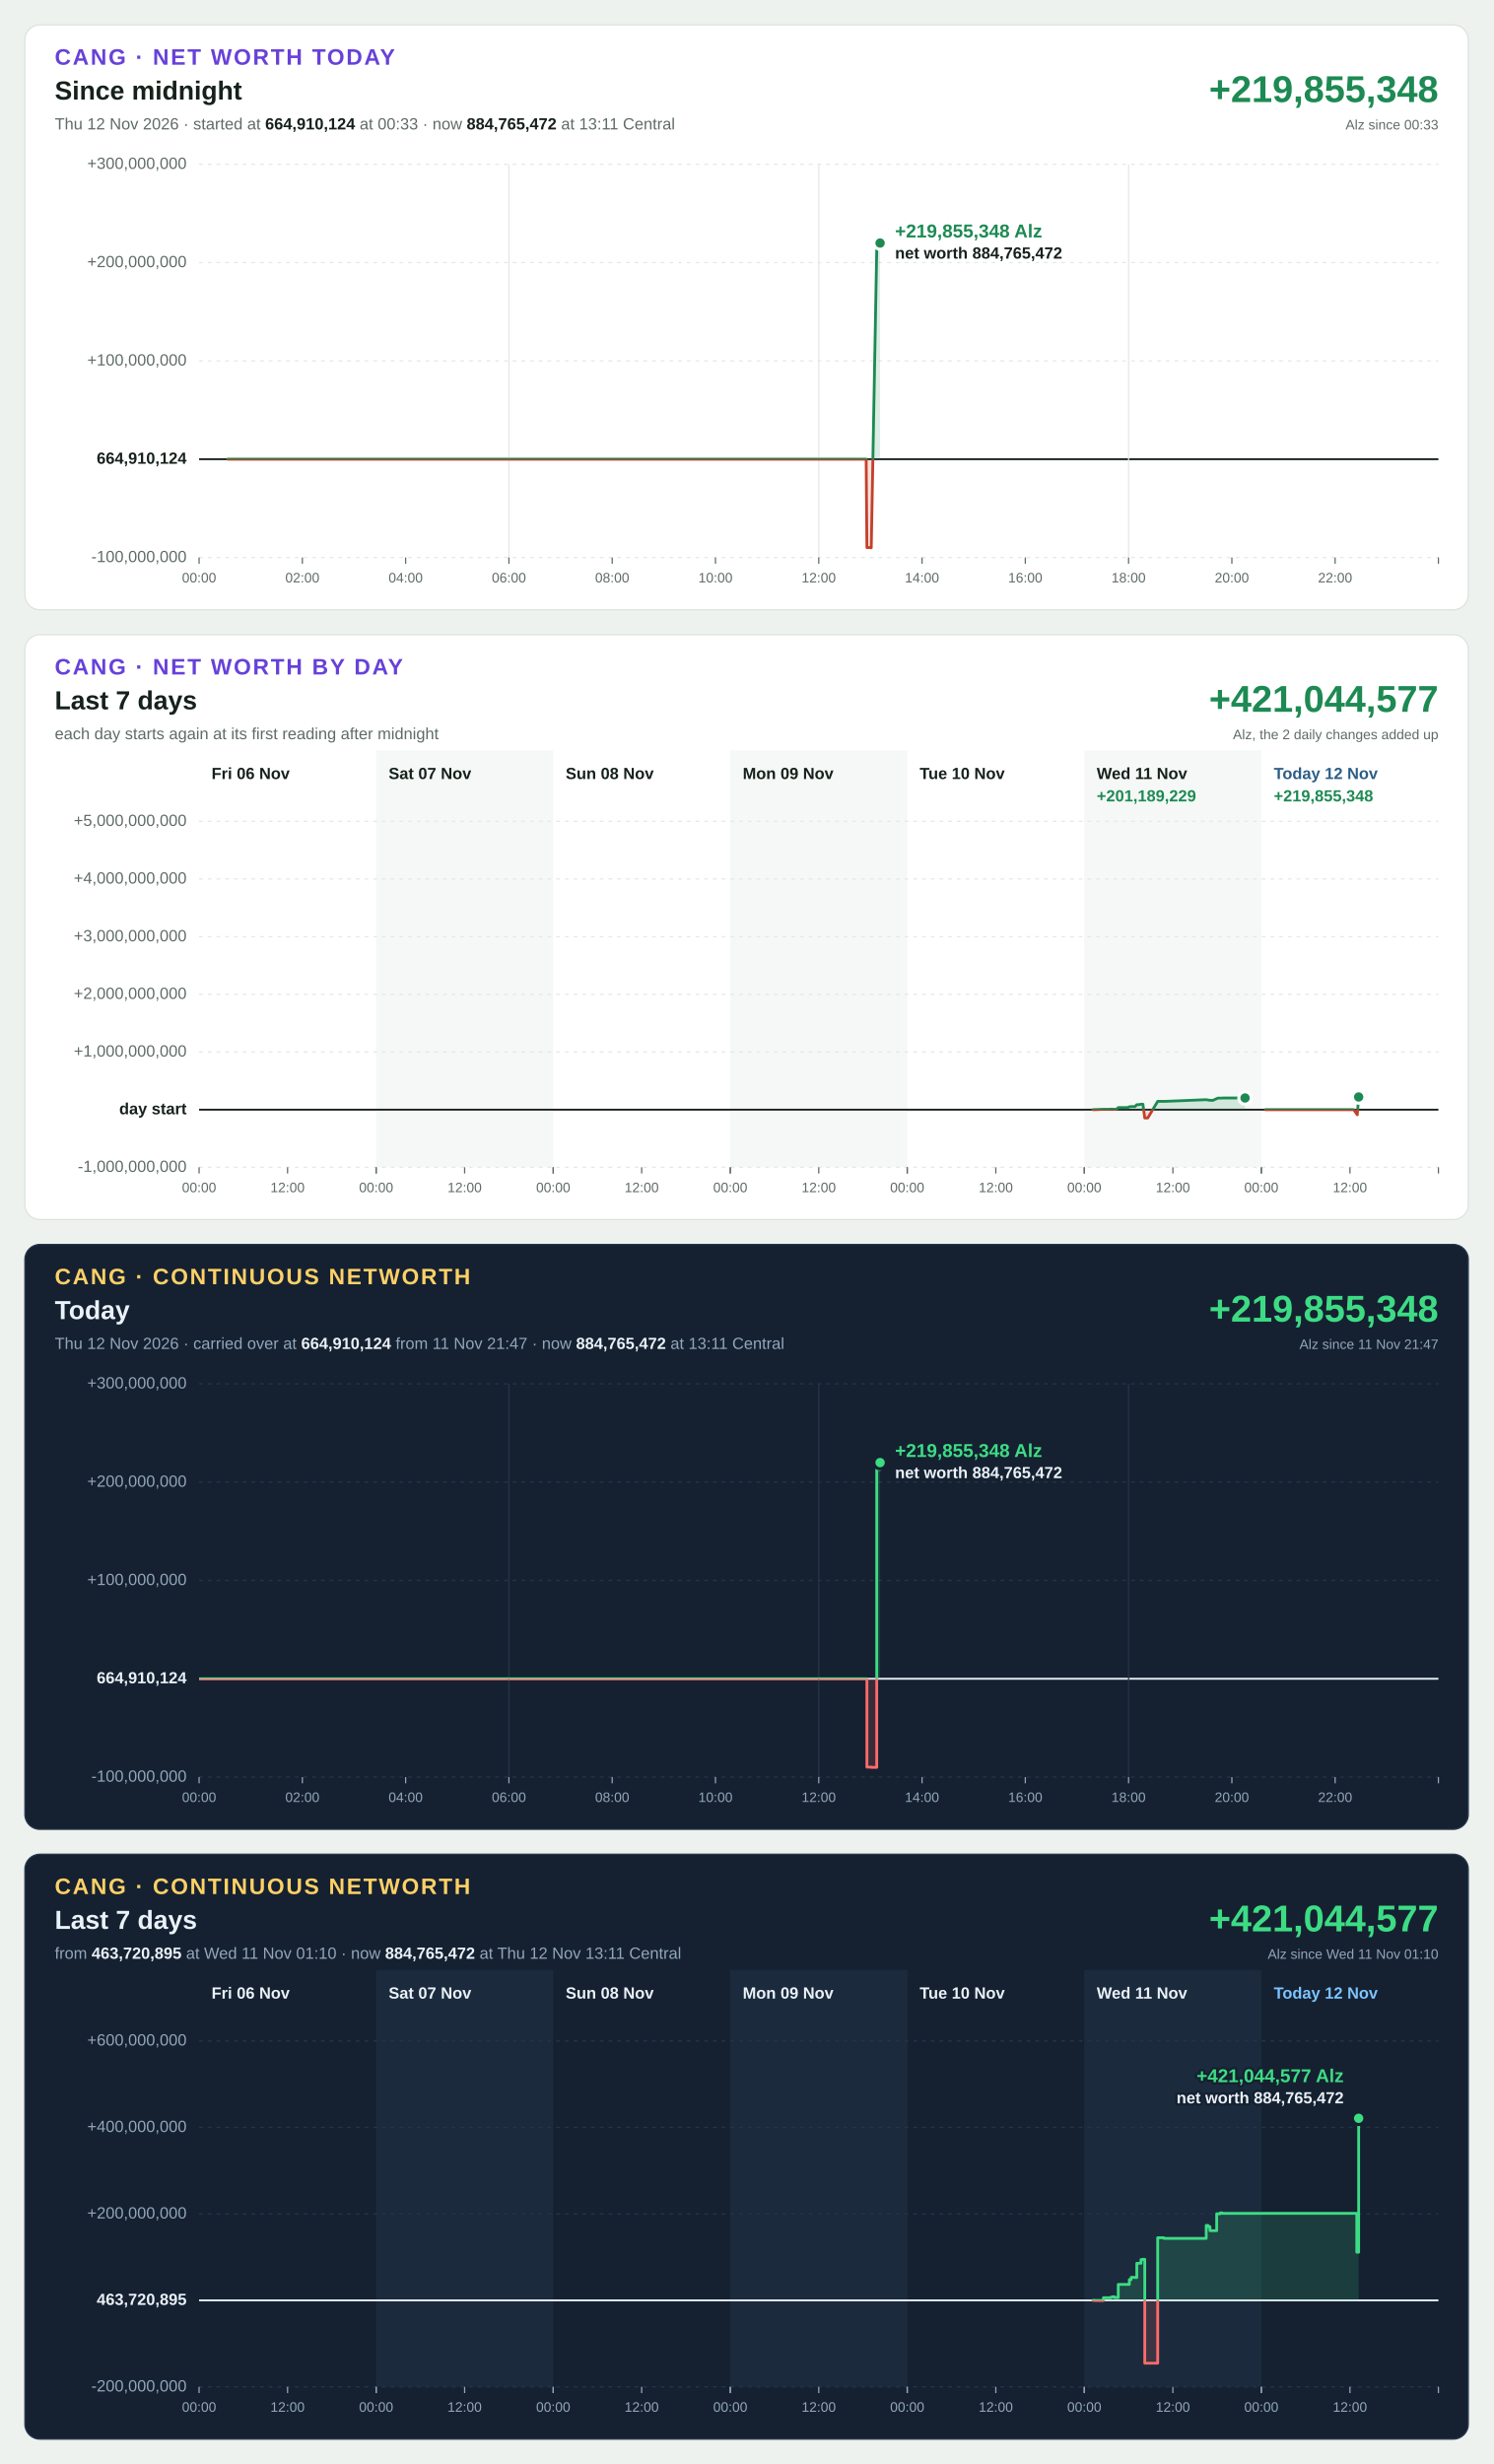
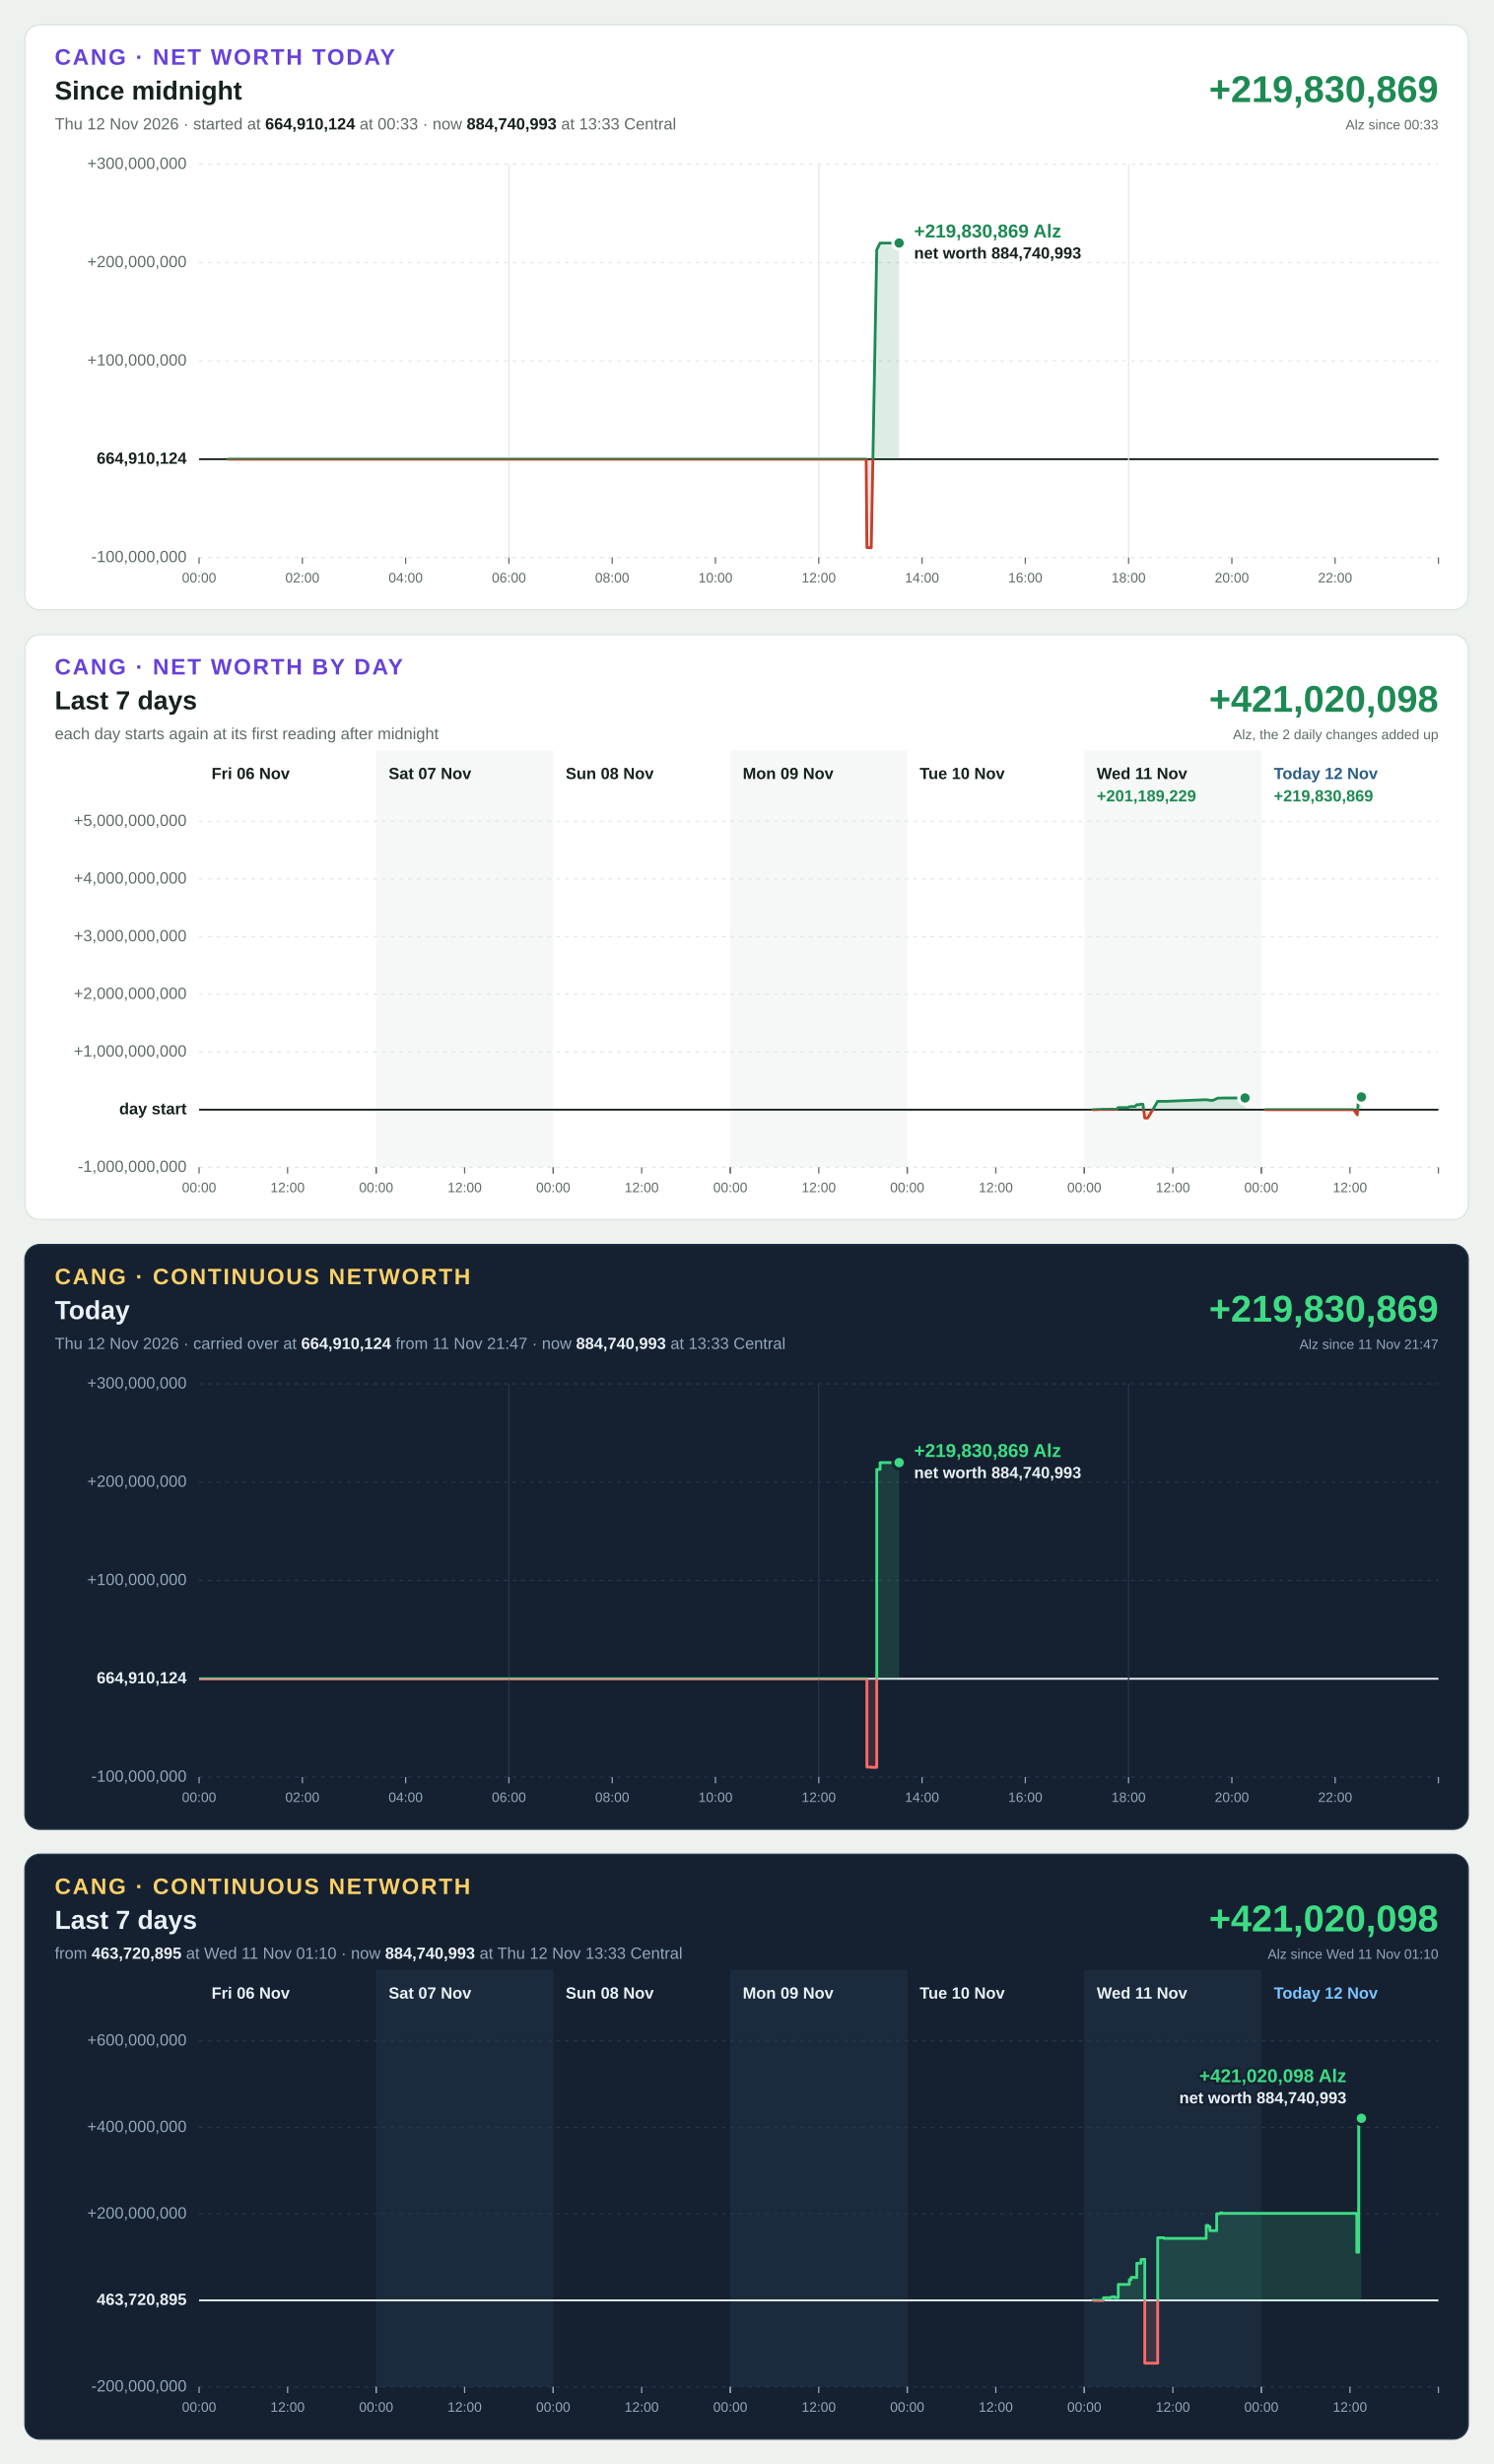
<svg xmlns="http://www.w3.org/2000/svg" width="1200" height="1980" viewBox="0 0 1200 1980" font-family="Segoe UI, Helvetica Neue, Arial, sans-serif" font-size="13" style="font-variant-numeric: tabular-nums">
  <rect width="1200" height="1980" fill="#eef2ef" />
  <g transform="translate(20,20)">
    <rect width="1160" height="470" rx="12" fill="#ffffff" stroke="#dbe3de" />
    <text x="24" y="32" font-size="18" font-weight="700" letter-spacing="1.4" fill="#6741d9">CANG · NET WORTH TODAY</text>
    <text x="24" y="60" font-size="21" font-weight="700" fill="#16211b">Since midnight</text>
-     <text x="24" y="84" fill="#5f6b65">Thu 12 Nov 2026 · started at <tspan font-weight="700" fill="#16211b">664,910,124</tspan> at 00:33 · now <tspan font-weight="700" fill="#16211b">884,765,472</tspan> at 13:11 Central</text>
-     <text x="1136" y="62" font-size="30" font-weight="700" text-anchor="end" fill="#1d8a53">+219,855,348</text>
+     <text x="24" y="84" fill="#5f6b65">Thu 12 Nov 2026 · started at <tspan font-weight="700" fill="#16211b">664,910,124</tspan> at 00:33 · now <tspan font-weight="700" fill="#16211b">884,740,993</tspan> at 13:33 Central</text>
+     <text x="1136" y="62" font-size="30" font-weight="700" text-anchor="end" fill="#1d8a53">+219,830,869</text>
    <text x="1136" y="84" font-size="11" text-anchor="end" fill="#5f6b65">Alz since 00:33</text>
    <line x1="140" x2="1136" y1="428.0" y2="428.0" stroke="#e3e9e5" stroke-width="1" stroke-dasharray="3 4" />
    <text x="130" y="428.0" text-anchor="end" dominant-baseline="middle" font-weight="400" fill="#5f6b65">-100,000,000</text>
    <line x1="140" x2="1136" y1="349.0" y2="349.0" stroke="#16211b" stroke-width="1.5" />
    <text x="130" y="349.0" text-anchor="end" dominant-baseline="middle" font-weight="700" fill="#16211b">664,910,124</text>
    <line x1="140" x2="1136" y1="270.0" y2="270.0" stroke="#e3e9e5" stroke-width="1" stroke-dasharray="3 4" />
    <text x="130" y="270.0" text-anchor="end" dominant-baseline="middle" font-weight="400" fill="#5f6b65">+100,000,000</text>
    <line x1="140" x2="1136" y1="191.0" y2="191.0" stroke="#e3e9e5" stroke-width="1" stroke-dasharray="3 4" />
    <text x="130" y="191.0" text-anchor="end" dominant-baseline="middle" font-weight="400" fill="#5f6b65">+200,000,000</text>
    <line x1="140" x2="1136" y1="112.0" y2="112.0" stroke="#e3e9e5" stroke-width="1" stroke-dasharray="3 4" />
    <text x="130" y="112.0" text-anchor="end" dominant-baseline="middle" font-weight="400" fill="#5f6b65">+300,000,000</text>
    <line x1="140.0" x2="140.0" y1="428" y2="433" stroke="#5f6b65" stroke-width="1" />
    <text x="140.0" y="448" font-size="11" text-anchor="middle" fill="#5f6b65">00:00</text>
    <line x1="223.0" x2="223.0" y1="428" y2="433" stroke="#5f6b65" stroke-width="1" />
    <text x="223.0" y="448" font-size="11" text-anchor="middle" fill="#5f6b65">02:00</text>
    <line x1="306.0" x2="306.0" y1="428" y2="433" stroke="#5f6b65" stroke-width="1" />
    <text x="306.0" y="448" font-size="11" text-anchor="middle" fill="#5f6b65">04:00</text>
    <line x1="389.0" x2="389.0" y1="112" y2="428" stroke="#e3e9e5" stroke-width="1" />
    <line x1="389.0" x2="389.0" y1="428" y2="433" stroke="#5f6b65" stroke-width="1" />
    <text x="389.0" y="448" font-size="11" text-anchor="middle" fill="#5f6b65">06:00</text>
    <line x1="472.0" x2="472.0" y1="428" y2="433" stroke="#5f6b65" stroke-width="1" />
    <text x="472.0" y="448" font-size="11" text-anchor="middle" fill="#5f6b65">08:00</text>
    <line x1="555.0" x2="555.0" y1="428" y2="433" stroke="#5f6b65" stroke-width="1" />
    <text x="555.0" y="448" font-size="11" text-anchor="middle" fill="#5f6b65">10:00</text>
    <line x1="638.0" x2="638.0" y1="112" y2="428" stroke="#e3e9e5" stroke-width="1" />
    <line x1="638.0" x2="638.0" y1="428" y2="433" stroke="#5f6b65" stroke-width="1" />
    <text x="638.0" y="448" font-size="11" text-anchor="middle" fill="#5f6b65">12:00</text>
    <line x1="721.0" x2="721.0" y1="428" y2="433" stroke="#5f6b65" stroke-width="1" />
    <text x="721.0" y="448" font-size="11" text-anchor="middle" fill="#5f6b65">14:00</text>
    <line x1="804.0" x2="804.0" y1="428" y2="433" stroke="#5f6b65" stroke-width="1" />
    <text x="804.0" y="448" font-size="11" text-anchor="middle" fill="#5f6b65">16:00</text>
    <line x1="887.0" x2="887.0" y1="112" y2="428" stroke="#e3e9e5" stroke-width="1" />
    <line x1="887.0" x2="887.0" y1="428" y2="433" stroke="#5f6b65" stroke-width="1" />
    <text x="887.0" y="448" font-size="11" text-anchor="middle" fill="#5f6b65">18:00</text>
    <line x1="970.0" x2="970.0" y1="428" y2="433" stroke="#5f6b65" stroke-width="1" />
    <text x="970.0" y="448" font-size="11" text-anchor="middle" fill="#5f6b65">20:00</text>
    <line x1="1053.0" x2="1053.0" y1="428" y2="433" stroke="#5f6b65" stroke-width="1" />
    <text x="1053.0" y="448" font-size="11" text-anchor="middle" fill="#5f6b65">22:00</text>
    <line x1="1136.0" x2="1136.0" y1="428" y2="433" stroke="#5f6b65" stroke-width="1" />
    <defs>
-       <path id="shape-today" d="M163.1 349.0L163.1 349.0L163.7 349.0L187.1 349.0L187.4 349.0L195.3 349.0L508.9 349.0L509.2 349.0L572.1 349.0L572.4 349.0L588.5 349.0L588.8 349.0L613.0 349.0L629.7 349.0L630.0 349.0L658.8 349.0L659.1 349.0L676.1 349.0L676.7 420.0L679.9 420.0L680.2 420.2L684.6 180.8L687.3 175.3L687.3 349.0Z" />
-       <path id="line-today" d="M163.1 349.0L163.7 349.0L187.1 349.0L187.4 349.0L195.3 349.0L508.9 349.0L509.2 349.0L572.1 349.0L572.4 349.0L588.5 349.0L588.8 349.0L613.0 349.0L629.7 349.0L630.0 349.0L658.8 349.0L659.1 349.0L676.1 349.0L676.7 420.0L679.9 420.0L680.2 420.2L684.6 180.8L687.3 175.3" />
+       <path id="shape-today" d="M163.1 349.0L163.1 349.0L163.7 349.0L187.1 349.0L187.4 349.0L195.3 349.0L508.9 349.0L509.2 349.0L572.1 349.0L572.4 349.0L588.5 349.0L588.8 349.0L613.0 349.0L629.7 349.0L630.0 349.0L658.8 349.0L659.1 349.0L676.1 349.0L676.7 420.0L679.9 420.0L680.2 420.2L684.6 180.8L687.3 175.3L702.6 175.3L702.6 349.0Z" />
+       <path id="line-today" d="M163.1 349.0L163.7 349.0L187.1 349.0L187.4 349.0L195.3 349.0L508.9 349.0L509.2 349.0L572.1 349.0L572.4 349.0L588.5 349.0L588.8 349.0L613.0 349.0L629.7 349.0L630.0 349.0L658.8 349.0L659.1 349.0L676.1 349.0L676.7 420.0L679.9 420.0L680.2 420.2L684.6 180.8L687.3 175.3L702.6 175.3" />
      <clipPath id="up-today">
        <rect x="140" y="112" width="996" height="237.0" />
      </clipPath>
      <clipPath id="down-today">
        <rect x="140" y="349.0" width="996" height="79.0" />
      </clipPath>
    </defs>
    <use href="#shape-today" fill="#1d8a53" fill-opacity="0.15" clip-path="url(#up-today)" />
    <use href="#line-today" fill="none" stroke="#1d8a53" stroke-width="2.25" stroke-linejoin="round" stroke-linecap="round" clip-path="url(#up-today)" />
    <use href="#shape-today" fill="#c4402b" fill-opacity="0.15" clip-path="url(#down-today)" />
    <use href="#line-today" fill="none" stroke="#c4402b" stroke-width="2.25" stroke-linejoin="round" stroke-linecap="round" clip-path="url(#down-today)" />
-     <circle cx="687.3" cy="175.3" r="5" fill="#1d8a53" stroke="#ffffff" stroke-width="2.5" />
-     <text x="699.3" y="170.8" text-anchor="start" font-size="15" font-weight="700" fill="#1d8a53" stroke="#ffffff" stroke-width="4" stroke-linejoin="round" paint-order="stroke">+219,855,348 Alz</text>
-     <text x="699.3" y="187.8" text-anchor="start" font-size="13" font-weight="600" fill="#16211b" stroke="#ffffff" stroke-width="4" stroke-linejoin="round" paint-order="stroke">net worth 884,765,472</text>
+     <circle cx="702.6" cy="175.3" r="5" fill="#1d8a53" stroke="#ffffff" stroke-width="2.5" />
+     <text x="714.6" y="170.8" text-anchor="start" font-size="15" font-weight="700" fill="#1d8a53" stroke="#ffffff" stroke-width="4" stroke-linejoin="round" paint-order="stroke">+219,830,869 Alz</text>
+     <text x="714.6" y="187.8" text-anchor="start" font-size="13" font-weight="600" fill="#16211b" stroke="#ffffff" stroke-width="4" stroke-linejoin="round" paint-order="stroke">net worth 884,740,993</text>
  </g>
  <g transform="translate(20,510)">
    <rect width="1160" height="470" rx="12" fill="#ffffff" stroke="#dbe3de" />
    <text x="24" y="32" font-size="18" font-weight="700" letter-spacing="1.4" fill="#6741d9">CANG · NET WORTH BY DAY</text>
    <text x="24" y="60" font-size="21" font-weight="700" fill="#16211b">Last 7 days</text>
    <text x="24" y="84" fill="#5f6b65">each day starts again at its first reading after midnight</text>
-     <text x="1136" y="62" font-size="30" font-weight="700" text-anchor="end" fill="#1d8a53">+421,044,577</text>
+     <text x="1136" y="62" font-size="30" font-weight="700" text-anchor="end" fill="#1d8a53">+421,020,098</text>
    <text x="1136" y="84" font-size="11" text-anchor="end" fill="#5f6b65">Alz, the 2 daily changes added up</text>
    <rect x="282.3" y="93" width="142.3" height="335" fill="#f5f8f6" />
    <rect x="566.9" y="93" width="142.3" height="335" fill="#f5f8f6" />
    <rect x="851.4" y="93" width="142.3" height="335" fill="#f5f8f6" />
    <line x1="140" x2="1136" y1="428.0" y2="428.0" stroke="#e3e9e5" stroke-width="1" stroke-dasharray="3 4" />
    <text x="130" y="428.0" text-anchor="end" dominant-baseline="middle" font-weight="400" fill="#5f6b65">-1,000,000,000</text>
    <line x1="140" x2="1136" y1="381.7" y2="381.7" stroke="#16211b" stroke-width="1.5" />
    <text x="130" y="381.7" text-anchor="end" dominant-baseline="middle" font-weight="700" fill="#16211b">day start</text>
    <line x1="140" x2="1136" y1="335.3" y2="335.3" stroke="#e3e9e5" stroke-width="1" stroke-dasharray="3 4" />
    <text x="130" y="335.3" text-anchor="end" dominant-baseline="middle" font-weight="400" fill="#5f6b65">+1,000,000,000</text>
    <line x1="140" x2="1136" y1="289.0" y2="289.0" stroke="#e3e9e5" stroke-width="1" stroke-dasharray="3 4" />
    <text x="130" y="289.0" text-anchor="end" dominant-baseline="middle" font-weight="400" fill="#5f6b65">+2,000,000,000</text>
    <line x1="140" x2="1136" y1="242.7" y2="242.7" stroke="#e3e9e5" stroke-width="1" stroke-dasharray="3 4" />
    <text x="130" y="242.7" text-anchor="end" dominant-baseline="middle" font-weight="400" fill="#5f6b65">+3,000,000,000</text>
    <line x1="140" x2="1136" y1="196.3" y2="196.3" stroke="#e3e9e5" stroke-width="1" stroke-dasharray="3 4" />
    <text x="130" y="196.3" text-anchor="end" dominant-baseline="middle" font-weight="400" fill="#5f6b65">+4,000,000,000</text>
    <line x1="140" x2="1136" y1="150.0" y2="150.0" stroke="#e3e9e5" stroke-width="1" stroke-dasharray="3 4" />
    <text x="130" y="150.0" text-anchor="end" dominant-baseline="middle" font-weight="400" fill="#5f6b65">+5,000,000,000</text>
    <text x="150.0" y="116" font-weight="700" fill="#16211b">Fri 06 Nov</text>
    <line x1="140.0" x2="140.0" y1="428" y2="433" stroke="#5f6b65" stroke-width="1" />
    <text x="140.0" y="448" font-size="11" text-anchor="middle" fill="#5f6b65">00:00</text>
    <line x1="211.1" x2="211.1" y1="428" y2="433" stroke="#5f6b65" stroke-width="1" />
    <text x="211.1" y="448" font-size="11" text-anchor="middle" fill="#5f6b65">12:00</text>
    <line x1="282.3" x2="282.3" y1="428" y2="433" stroke="#5f6b65" stroke-width="1" />
    <text x="292.3" y="116" font-weight="700" fill="#16211b">Sat 07 Nov</text>
    <line x1="282.3" x2="282.3" y1="428" y2="433" stroke="#5f6b65" stroke-width="1" />
    <text x="282.3" y="448" font-size="11" text-anchor="middle" fill="#5f6b65">00:00</text>
    <line x1="353.4" x2="353.4" y1="428" y2="433" stroke="#5f6b65" stroke-width="1" />
    <text x="353.4" y="448" font-size="11" text-anchor="middle" fill="#5f6b65">12:00</text>
    <line x1="424.6" x2="424.6" y1="428" y2="433" stroke="#5f6b65" stroke-width="1" />
    <text x="434.6" y="116" font-weight="700" fill="#16211b">Sun 08 Nov</text>
    <line x1="424.6" x2="424.6" y1="428" y2="433" stroke="#5f6b65" stroke-width="1" />
    <text x="424.6" y="448" font-size="11" text-anchor="middle" fill="#5f6b65">00:00</text>
    <line x1="495.7" x2="495.7" y1="428" y2="433" stroke="#5f6b65" stroke-width="1" />
    <text x="495.7" y="448" font-size="11" text-anchor="middle" fill="#5f6b65">12:00</text>
    <line x1="566.9" x2="566.9" y1="428" y2="433" stroke="#5f6b65" stroke-width="1" />
    <text x="576.9" y="116" font-weight="700" fill="#16211b">Mon 09 Nov</text>
    <line x1="566.9" x2="566.9" y1="428" y2="433" stroke="#5f6b65" stroke-width="1" />
    <text x="566.9" y="448" font-size="11" text-anchor="middle" fill="#5f6b65">00:00</text>
    <line x1="638.0" x2="638.0" y1="428" y2="433" stroke="#5f6b65" stroke-width="1" />
    <text x="638.0" y="448" font-size="11" text-anchor="middle" fill="#5f6b65">12:00</text>
    <line x1="709.1" x2="709.1" y1="428" y2="433" stroke="#5f6b65" stroke-width="1" />
    <text x="719.1" y="116" font-weight="700" fill="#16211b">Tue 10 Nov</text>
    <line x1="709.1" x2="709.1" y1="428" y2="433" stroke="#5f6b65" stroke-width="1" />
    <text x="709.1" y="448" font-size="11" text-anchor="middle" fill="#5f6b65">00:00</text>
    <line x1="780.3" x2="780.3" y1="428" y2="433" stroke="#5f6b65" stroke-width="1" />
    <text x="780.3" y="448" font-size="11" text-anchor="middle" fill="#5f6b65">12:00</text>
    <line x1="851.4" x2="851.4" y1="428" y2="433" stroke="#5f6b65" stroke-width="1" />
    <text x="861.4" y="116" font-weight="700" fill="#16211b">Wed 11 Nov</text>
    <line x1="851.4" x2="851.4" y1="428" y2="433" stroke="#5f6b65" stroke-width="1" />
    <text x="851.4" y="448" font-size="11" text-anchor="middle" fill="#5f6b65">00:00</text>
    <line x1="922.6" x2="922.6" y1="428" y2="433" stroke="#5f6b65" stroke-width="1" />
    <text x="922.6" y="448" font-size="11" text-anchor="middle" fill="#5f6b65">12:00</text>
    <line x1="993.7" x2="993.7" y1="428" y2="433" stroke="#5f6b65" stroke-width="1" />
    <text x="861.4" y="134" font-weight="700" fill="#1d8a53">+201,189,229</text>
    <defs>
      <path id="shape-day5" d="M858.4 381.7L858.4 381.7L859.9 381.7L866.8 381.4L868.3 381.4L869.8 381.4L871.3 381.4L872.8 381.3L874.2 381.3L875.7 381.4L877.2 381.4L878.7 380.0L880.2 380.0L881.7 380.0L883.2 380.0L884.7 380.0L886.2 380.0L887.6 379.4L889.1 379.2L890.6 379.2L892.1 379.2L893.6 377.7L895.1 377.7L897.0 377.3L898.5 377.3L900.0 388.4L902.4 388.4L910.4 375.0L911.9 375.0L913.4 375.0L915.4 375.0L916.9 375.0L948.8 373.7L950.3 373.8L951.8 374.1L953.3 374.2L954.8 374.2L958.8 372.4L959.8 372.4L961.2 372.4L962.2 372.4L963.2 372.3L964.7 372.3L965.7 372.3L966.7 372.3L972.8 372.3L980.6 372.3L980.6 381.7Z" />
      <path id="line-day5" d="M858.4 381.7L859.9 381.7L866.8 381.4L868.3 381.4L869.8 381.4L871.3 381.4L872.8 381.3L874.2 381.3L875.7 381.4L877.2 381.4L878.7 380.0L880.2 380.0L881.7 380.0L883.2 380.0L884.7 380.0L886.2 380.0L887.6 379.4L889.1 379.2L890.6 379.2L892.1 379.2L893.6 377.7L895.1 377.7L897.0 377.3L898.5 377.3L900.0 388.4L902.4 388.4L910.4 375.0L911.9 375.0L913.4 375.0L915.4 375.0L916.9 375.0L948.8 373.7L950.3 373.8L951.8 374.1L953.3 374.2L954.8 374.2L958.8 372.4L959.8 372.4L961.2 372.4L962.2 372.4L963.2 372.3L964.7 372.3L965.7 372.3L966.7 372.3L972.8 372.3L980.6 372.3" />
      <clipPath id="up-day5">
        <rect x="140" y="150" width="996" height="231.7" />
      </clipPath>
      <clipPath id="down-day5">
        <rect x="140" y="381.7" width="996" height="46.3" />
      </clipPath>
    </defs>
    <use href="#shape-day5" fill="#1d8a53" fill-opacity="0.15" clip-path="url(#up-day5)" />
    <use href="#line-day5" fill="none" stroke="#1d8a53" stroke-width="2.25" stroke-linejoin="round" stroke-linecap="round" clip-path="url(#up-day5)" />
    <use href="#shape-day5" fill="#c4402b" fill-opacity="0.15" clip-path="url(#down-day5)" />
    <use href="#line-day5" fill="none" stroke="#c4402b" stroke-width="2.25" stroke-linejoin="round" stroke-linecap="round" clip-path="url(#down-day5)" />
    <circle cx="980.6" cy="372.3" r="5" fill="#1d8a53" stroke="#ffffff" stroke-width="2.5" />
    <text x="1003.7" y="116" font-weight="700" fill="#2b5d87">Today 12 Nov</text>
    <line x1="993.7" x2="993.7" y1="428" y2="433" stroke="#5f6b65" stroke-width="1" />
    <text x="993.7" y="448" font-size="11" text-anchor="middle" fill="#5f6b65">00:00</text>
    <line x1="1064.9" x2="1064.9" y1="428" y2="433" stroke="#5f6b65" stroke-width="1" />
    <text x="1064.9" y="448" font-size="11" text-anchor="middle" fill="#5f6b65">12:00</text>
    <line x1="1136.0" x2="1136.0" y1="428" y2="433" stroke="#5f6b65" stroke-width="1" />
-     <text x="1003.7" y="134" font-weight="700" fill="#1d8a53">+219,855,348</text>
-     <defs>
-       <path id="shape-day6" d="M997.0 381.7L997.0 381.7L1000.5 381.7L1046.5 381.7L1057.8 381.7L1063.7 381.7L1067.9 381.7L1070.8 385.8L1071.9 371.5L1071.9 381.7Z" />
-       <path id="line-day6" d="M997.0 381.7L1000.5 381.7L1046.5 381.7L1057.8 381.7L1063.7 381.7L1067.9 381.7L1070.8 385.8L1071.9 371.5" />
+     <text x="1003.7" y="134" font-weight="700" fill="#1d8a53">+219,830,869</text>
+     <defs>
+       <path id="shape-day6" d="M997.0 381.7L997.0 381.7L1000.5 381.7L1046.5 381.7L1057.8 381.7L1063.7 381.7L1067.9 381.7L1070.8 385.8L1071.9 371.5L1074.1 371.5L1074.1 381.7Z" />
+       <path id="line-day6" d="M997.0 381.7L1000.5 381.7L1046.5 381.7L1057.8 381.7L1063.7 381.7L1067.9 381.7L1070.8 385.8L1071.9 371.5L1074.1 371.5" />
      <clipPath id="up-day6">
        <rect x="140" y="150" width="996" height="231.7" />
      </clipPath>
      <clipPath id="down-day6">
        <rect x="140" y="381.7" width="996" height="46.3" />
      </clipPath>
    </defs>
    <use href="#shape-day6" fill="#1d8a53" fill-opacity="0.15" clip-path="url(#up-day6)" />
    <use href="#line-day6" fill="none" stroke="#1d8a53" stroke-width="2.25" stroke-linejoin="round" stroke-linecap="round" clip-path="url(#up-day6)" />
    <use href="#shape-day6" fill="#c4402b" fill-opacity="0.15" clip-path="url(#down-day6)" />
    <use href="#line-day6" fill="none" stroke="#c4402b" stroke-width="2.25" stroke-linejoin="round" stroke-linecap="round" clip-path="url(#down-day6)" />
-     <circle cx="1071.9" cy="371.5" r="5" fill="#1d8a53" stroke="#ffffff" stroke-width="2.5" />
+     <circle cx="1074.1" cy="371.5" r="5" fill="#1d8a53" stroke="#ffffff" stroke-width="2.5" />
  </g>
  <g transform="translate(20,1000)">
    <rect width="1160" height="470" rx="12" fill="#152131" stroke="#24364a" />
    <text x="24" y="32" font-size="18" font-weight="700" letter-spacing="1.4" fill="#ffd166">CANG · CONTINUOUS NETWORTH</text>
    <text x="24" y="60" font-size="21" font-weight="700" fill="#eaf1f8">Today</text>
-     <text x="24" y="84" fill="#93a6ba">Thu 12 Nov 2026 · carried over at <tspan font-weight="700" fill="#eaf1f8">664,910,124</tspan> from 11 Nov 21:47 · now <tspan font-weight="700" fill="#eaf1f8">884,765,472</tspan> at 13:11 Central</text>
-     <text x="1136" y="62" font-size="30" font-weight="700" text-anchor="end" fill="#3ddc84">+219,855,348</text>
+     <text x="24" y="84" fill="#93a6ba">Thu 12 Nov 2026 · carried over at <tspan font-weight="700" fill="#eaf1f8">664,910,124</tspan> from 11 Nov 21:47 · now <tspan font-weight="700" fill="#eaf1f8">884,740,993</tspan> at 13:33 Central</text>
+     <text x="1136" y="62" font-size="30" font-weight="700" text-anchor="end" fill="#3ddc84">+219,830,869</text>
    <text x="1136" y="84" font-size="11" text-anchor="end" fill="#93a6ba">Alz since 11 Nov 21:47</text>
    <line x1="140" x2="1136" y1="428.0" y2="428.0" stroke="#243548" stroke-width="1" stroke-dasharray="3 4" />
    <text x="130" y="428.0" text-anchor="end" dominant-baseline="middle" font-weight="400" fill="#93a6ba">-100,000,000</text>
    <line x1="140" x2="1136" y1="349.0" y2="349.0" stroke="#eaf1f8" stroke-width="1.5" />
    <text x="130" y="349.0" text-anchor="end" dominant-baseline="middle" font-weight="700" fill="#eaf1f8">664,910,124</text>
    <line x1="140" x2="1136" y1="270.0" y2="270.0" stroke="#243548" stroke-width="1" stroke-dasharray="3 4" />
    <text x="130" y="270.0" text-anchor="end" dominant-baseline="middle" font-weight="400" fill="#93a6ba">+100,000,000</text>
    <line x1="140" x2="1136" y1="191.0" y2="191.0" stroke="#243548" stroke-width="1" stroke-dasharray="3 4" />
    <text x="130" y="191.0" text-anchor="end" dominant-baseline="middle" font-weight="400" fill="#93a6ba">+200,000,000</text>
    <line x1="140" x2="1136" y1="112.0" y2="112.0" stroke="#243548" stroke-width="1" stroke-dasharray="3 4" />
    <text x="130" y="112.0" text-anchor="end" dominant-baseline="middle" font-weight="400" fill="#93a6ba">+300,000,000</text>
    <line x1="140.0" x2="140.0" y1="428" y2="433" stroke="#93a6ba" stroke-width="1" />
    <text x="140.0" y="448" font-size="11" text-anchor="middle" fill="#93a6ba">00:00</text>
    <line x1="223.0" x2="223.0" y1="428" y2="433" stroke="#93a6ba" stroke-width="1" />
    <text x="223.0" y="448" font-size="11" text-anchor="middle" fill="#93a6ba">02:00</text>
    <line x1="306.0" x2="306.0" y1="428" y2="433" stroke="#93a6ba" stroke-width="1" />
    <text x="306.0" y="448" font-size="11" text-anchor="middle" fill="#93a6ba">04:00</text>
    <line x1="389.0" x2="389.0" y1="112" y2="428" stroke="#243548" stroke-width="1" />
    <line x1="389.0" x2="389.0" y1="428" y2="433" stroke="#93a6ba" stroke-width="1" />
    <text x="389.0" y="448" font-size="11" text-anchor="middle" fill="#93a6ba">06:00</text>
    <line x1="472.0" x2="472.0" y1="428" y2="433" stroke="#93a6ba" stroke-width="1" />
    <text x="472.0" y="448" font-size="11" text-anchor="middle" fill="#93a6ba">08:00</text>
    <line x1="555.0" x2="555.0" y1="428" y2="433" stroke="#93a6ba" stroke-width="1" />
    <text x="555.0" y="448" font-size="11" text-anchor="middle" fill="#93a6ba">10:00</text>
    <line x1="638.0" x2="638.0" y1="112" y2="428" stroke="#243548" stroke-width="1" />
    <line x1="638.0" x2="638.0" y1="428" y2="433" stroke="#93a6ba" stroke-width="1" />
    <text x="638.0" y="448" font-size="11" text-anchor="middle" fill="#93a6ba">12:00</text>
    <line x1="721.0" x2="721.0" y1="428" y2="433" stroke="#93a6ba" stroke-width="1" />
    <text x="721.0" y="448" font-size="11" text-anchor="middle" fill="#93a6ba">14:00</text>
    <line x1="804.0" x2="804.0" y1="428" y2="433" stroke="#93a6ba" stroke-width="1" />
    <text x="804.0" y="448" font-size="11" text-anchor="middle" fill="#93a6ba">16:00</text>
    <line x1="887.0" x2="887.0" y1="112" y2="428" stroke="#243548" stroke-width="1" />
    <line x1="887.0" x2="887.0" y1="428" y2="433" stroke="#93a6ba" stroke-width="1" />
    <text x="887.0" y="448" font-size="11" text-anchor="middle" fill="#93a6ba">18:00</text>
    <line x1="970.0" x2="970.0" y1="428" y2="433" stroke="#93a6ba" stroke-width="1" />
    <text x="970.0" y="448" font-size="11" text-anchor="middle" fill="#93a6ba">20:00</text>
    <line x1="1053.0" x2="1053.0" y1="428" y2="433" stroke="#93a6ba" stroke-width="1" />
    <text x="1053.0" y="448" font-size="11" text-anchor="middle" fill="#93a6ba">22:00</text>
    <line x1="1136.0" x2="1136.0" y1="428" y2="433" stroke="#93a6ba" stroke-width="1" />
    <defs>
-       <path id="shape-flow-today" d="M140.0 349.0L140.0 349.0L676.7 349.0L676.7 420.0L680.2 420.0L680.2 420.2L684.6 420.2L684.6 180.8L687.3 180.8L687.3 175.3L687.3 349.0Z" />
-       <path id="line-flow-today" d="M140.0 349.0L676.7 349.0L676.7 420.0L680.2 420.0L680.2 420.2L684.6 420.2L684.6 180.8L687.3 180.8L687.3 175.3" />
+       <path id="shape-flow-today" d="M140.0 349.0L140.0 349.0L676.7 349.0L676.7 420.0L680.2 420.0L680.2 420.2L684.6 420.2L684.6 180.8L687.3 180.8L687.3 175.3L702.6 175.3L702.6 175.3L702.6 349.0Z" />
+       <path id="line-flow-today" d="M140.0 349.0L676.7 349.0L676.7 420.0L680.2 420.0L680.2 420.2L684.6 420.2L684.6 180.8L687.3 180.8L687.3 175.3L702.6 175.3L702.6 175.3" />
      <clipPath id="up-flow-today">
        <rect x="140" y="112" width="996" height="237.0" />
      </clipPath>
      <clipPath id="down-flow-today">
        <rect x="140" y="349.0" width="996" height="79.0" />
      </clipPath>
    </defs>
    <use href="#shape-flow-today" fill="#3ddc84" fill-opacity="0.15" clip-path="url(#up-flow-today)" />
    <use href="#line-flow-today" fill="none" stroke="#3ddc84" stroke-width="2.25" stroke-linejoin="round" stroke-linecap="round" clip-path="url(#up-flow-today)" />
    <use href="#shape-flow-today" fill="#ff6b6b" fill-opacity="0.15" clip-path="url(#down-flow-today)" />
    <use href="#line-flow-today" fill="none" stroke="#ff6b6b" stroke-width="2.25" stroke-linejoin="round" stroke-linecap="round" clip-path="url(#down-flow-today)" />
-     <circle cx="687.3" cy="175.3" r="5" fill="#3ddc84" stroke="#152131" stroke-width="2.5" />
-     <text x="699.3" y="170.8" text-anchor="start" font-size="15" font-weight="700" fill="#3ddc84" stroke="#152131" stroke-width="4" stroke-linejoin="round" paint-order="stroke">+219,855,348 Alz</text>
-     <text x="699.3" y="187.8" text-anchor="start" font-size="13" font-weight="600" fill="#eaf1f8" stroke="#152131" stroke-width="4" stroke-linejoin="round" paint-order="stroke">net worth 884,765,472</text>
+     <circle cx="702.6" cy="175.3" r="5" fill="#3ddc84" stroke="#152131" stroke-width="2.5" />
+     <text x="714.6" y="170.8" text-anchor="start" font-size="15" font-weight="700" fill="#3ddc84" stroke="#152131" stroke-width="4" stroke-linejoin="round" paint-order="stroke">+219,830,869 Alz</text>
+     <text x="714.6" y="187.8" text-anchor="start" font-size="13" font-weight="600" fill="#eaf1f8" stroke="#152131" stroke-width="4" stroke-linejoin="round" paint-order="stroke">net worth 884,740,993</text>
  </g>
  <g transform="translate(20,1490)">
    <rect width="1160" height="470" rx="12" fill="#152131" stroke="#24364a" />
    <text x="24" y="32" font-size="18" font-weight="700" letter-spacing="1.4" fill="#ffd166">CANG · CONTINUOUS NETWORTH</text>
    <text x="24" y="60" font-size="21" font-weight="700" fill="#eaf1f8">Last 7 days</text>
-     <text x="24" y="84" fill="#93a6ba">from <tspan font-weight="700" fill="#eaf1f8">463,720,895</tspan> at Wed 11 Nov 01:10 · now <tspan font-weight="700" fill="#eaf1f8">884,765,472</tspan> at Thu 12 Nov 13:11 Central</text>
-     <text x="1136" y="62" font-size="30" font-weight="700" text-anchor="end" fill="#3ddc84">+421,044,577</text>
+     <text x="24" y="84" fill="#93a6ba">from <tspan font-weight="700" fill="#eaf1f8">463,720,895</tspan> at Wed 11 Nov 01:10 · now <tspan font-weight="700" fill="#eaf1f8">884,740,993</tspan> at Thu 12 Nov 13:33 Central</text>
+     <text x="1136" y="62" font-size="30" font-weight="700" text-anchor="end" fill="#3ddc84">+421,020,098</text>
    <text x="1136" y="84" font-size="11" text-anchor="end" fill="#93a6ba">Alz since Wed 11 Nov 01:10</text>
    <rect x="282.3" y="93" width="142.3" height="335" fill="#1b2b3d" />
    <rect x="566.9" y="93" width="142.3" height="335" fill="#1b2b3d" />
    <rect x="851.4" y="93" width="142.3" height="335" fill="#1b2b3d" />
    <line x1="140" x2="1136" y1="428.0" y2="428.0" stroke="#243548" stroke-width="1" stroke-dasharray="3 4" />
    <text x="130" y="428.0" text-anchor="end" dominant-baseline="middle" font-weight="400" fill="#93a6ba">-200,000,000</text>
    <line x1="140" x2="1136" y1="358.5" y2="358.5" stroke="#eaf1f8" stroke-width="1.5" />
    <text x="130" y="358.5" text-anchor="end" dominant-baseline="middle" font-weight="700" fill="#eaf1f8">463,720,895</text>
    <line x1="140" x2="1136" y1="289.0" y2="289.0" stroke="#243548" stroke-width="1" stroke-dasharray="3 4" />
    <text x="130" y="289.0" text-anchor="end" dominant-baseline="middle" font-weight="400" fill="#93a6ba">+200,000,000</text>
    <line x1="140" x2="1136" y1="219.5" y2="219.5" stroke="#243548" stroke-width="1" stroke-dasharray="3 4" />
    <text x="130" y="219.5" text-anchor="end" dominant-baseline="middle" font-weight="400" fill="#93a6ba">+400,000,000</text>
    <line x1="140" x2="1136" y1="150.0" y2="150.0" stroke="#243548" stroke-width="1" stroke-dasharray="3 4" />
    <text x="130" y="150.0" text-anchor="end" dominant-baseline="middle" font-weight="400" fill="#93a6ba">+600,000,000</text>
    <text x="150.0" y="116" font-weight="700" fill="#eaf1f8">Fri 06 Nov</text>
    <line x1="140.0" x2="140.0" y1="428" y2="433" stroke="#93a6ba" stroke-width="1" />
    <text x="140.0" y="448" font-size="11" text-anchor="middle" fill="#93a6ba">00:00</text>
    <line x1="211.1" x2="211.1" y1="428" y2="433" stroke="#93a6ba" stroke-width="1" />
    <text x="211.1" y="448" font-size="11" text-anchor="middle" fill="#93a6ba">12:00</text>
    <line x1="282.3" x2="282.3" y1="428" y2="433" stroke="#93a6ba" stroke-width="1" />
    <text x="292.3" y="116" font-weight="700" fill="#eaf1f8">Sat 07 Nov</text>
    <line x1="282.3" x2="282.3" y1="428" y2="433" stroke="#93a6ba" stroke-width="1" />
    <text x="282.3" y="448" font-size="11" text-anchor="middle" fill="#93a6ba">00:00</text>
    <line x1="353.4" x2="353.4" y1="428" y2="433" stroke="#93a6ba" stroke-width="1" />
    <text x="353.4" y="448" font-size="11" text-anchor="middle" fill="#93a6ba">12:00</text>
    <line x1="424.6" x2="424.6" y1="428" y2="433" stroke="#93a6ba" stroke-width="1" />
    <text x="434.6" y="116" font-weight="700" fill="#eaf1f8">Sun 08 Nov</text>
    <line x1="424.6" x2="424.6" y1="428" y2="433" stroke="#93a6ba" stroke-width="1" />
    <text x="424.6" y="448" font-size="11" text-anchor="middle" fill="#93a6ba">00:00</text>
    <line x1="495.7" x2="495.7" y1="428" y2="433" stroke="#93a6ba" stroke-width="1" />
    <text x="495.7" y="448" font-size="11" text-anchor="middle" fill="#93a6ba">12:00</text>
    <line x1="566.9" x2="566.9" y1="428" y2="433" stroke="#93a6ba" stroke-width="1" />
    <text x="576.9" y="116" font-weight="700" fill="#eaf1f8">Mon 09 Nov</text>
    <line x1="566.9" x2="566.9" y1="428" y2="433" stroke="#93a6ba" stroke-width="1" />
    <text x="566.9" y="448" font-size="11" text-anchor="middle" fill="#93a6ba">00:00</text>
    <line x1="638.0" x2="638.0" y1="428" y2="433" stroke="#93a6ba" stroke-width="1" />
    <text x="638.0" y="448" font-size="11" text-anchor="middle" fill="#93a6ba">12:00</text>
    <line x1="709.1" x2="709.1" y1="428" y2="433" stroke="#93a6ba" stroke-width="1" />
    <text x="719.1" y="116" font-weight="700" fill="#eaf1f8">Tue 10 Nov</text>
    <line x1="709.1" x2="709.1" y1="428" y2="433" stroke="#93a6ba" stroke-width="1" />
    <text x="709.1" y="448" font-size="11" text-anchor="middle" fill="#93a6ba">00:00</text>
    <line x1="780.3" x2="780.3" y1="428" y2="433" stroke="#93a6ba" stroke-width="1" />
    <text x="780.3" y="448" font-size="11" text-anchor="middle" fill="#93a6ba">12:00</text>
    <line x1="851.4" x2="851.4" y1="428" y2="433" stroke="#93a6ba" stroke-width="1" />
    <text x="861.4" y="116" font-weight="700" fill="#eaf1f8">Wed 11 Nov</text>
    <line x1="851.4" x2="851.4" y1="428" y2="433" stroke="#93a6ba" stroke-width="1" />
    <text x="851.4" y="448" font-size="11" text-anchor="middle" fill="#93a6ba">00:00</text>
    <line x1="922.6" x2="922.6" y1="428" y2="433" stroke="#93a6ba" stroke-width="1" />
    <text x="922.6" y="448" font-size="11" text-anchor="middle" fill="#93a6ba">12:00</text>
    <line x1="993.7" x2="993.7" y1="428" y2="433" stroke="#93a6ba" stroke-width="1" />
    <text x="1003.7" y="116" font-weight="700" fill="#7cc4ff">Today 12 Nov</text>
    <line x1="993.7" x2="993.7" y1="428" y2="433" stroke="#93a6ba" stroke-width="1" />
    <text x="993.7" y="448" font-size="11" text-anchor="middle" fill="#93a6ba">00:00</text>
    <line x1="1064.9" x2="1064.9" y1="428" y2="433" stroke="#93a6ba" stroke-width="1" />
    <text x="1064.9" y="448" font-size="11" text-anchor="middle" fill="#93a6ba">12:00</text>
    <line x1="1136.0" x2="1136.0" y1="428" y2="433" stroke="#93a6ba" stroke-width="1" />
    <defs>
-       <path id="shape-flow-week" d="M858.4 358.5L858.4 358.5L859.9 358.5L859.9 358.6L866.8 358.6L866.8 356.4L868.3 356.4L868.3 356.4L869.8 356.4L869.8 356.4L871.3 356.4L871.3 356.4L872.8 356.4L872.8 355.9L874.2 355.9L874.2 355.6L875.7 355.6L875.7 356.3L877.2 356.3L877.2 356.3L878.7 356.3L878.7 345.7L880.2 345.7L880.2 345.7L881.7 345.7L881.7 345.7L883.2 345.7L883.2 345.7L884.7 345.7L884.7 345.7L886.2 345.7L886.2 345.7L887.6 345.7L887.6 341.8L889.1 341.8L889.1 340.0L890.6 340.0L890.6 340.0L892.1 340.0L892.1 340.2L893.6 340.2L893.6 328.7L895.1 328.7L895.1 328.7L897.0 328.7L897.0 325.7L898.5 325.7L898.5 325.5L900.0 325.5L900.0 409.0L902.4 409.0L902.4 409.0L910.4 409.0L910.4 308.2L911.9 308.2L911.9 308.2L913.4 308.2L913.4 308.2L915.4 308.2L915.4 308.7L916.9 308.7L916.9 308.7L949.4 308.7L949.4 298.3L950.9 298.3L950.9 299.3L952.4 299.3L952.4 302.5L957.8 302.5L957.8 288.9L959.3 288.9L959.3 288.9L960.7 288.9L960.7 288.2L962.2 288.2L962.2 288.6L963.7 288.6L963.7 288.6L964.7 288.6L964.7 288.6L966.2 288.6L966.2 288.6L1070.4 288.6L1070.4 319.8L1071.9 319.8L1071.9 212.2L1071.9 358.5Z" />
-       <path id="line-flow-week" d="M858.4 358.5L859.9 358.5L859.9 358.6L866.8 358.6L866.8 356.4L868.3 356.4L868.3 356.4L869.8 356.4L869.8 356.4L871.3 356.4L871.3 356.4L872.8 356.4L872.8 355.9L874.2 355.9L874.2 355.6L875.7 355.6L875.7 356.3L877.2 356.3L877.2 356.3L878.7 356.3L878.7 345.7L880.2 345.7L880.2 345.7L881.7 345.7L881.7 345.7L883.2 345.7L883.2 345.7L884.7 345.7L884.7 345.7L886.2 345.7L886.2 345.7L887.6 345.7L887.6 341.8L889.1 341.8L889.1 340.0L890.6 340.0L890.6 340.0L892.1 340.0L892.1 340.2L893.6 340.2L893.6 328.7L895.1 328.7L895.1 328.7L897.0 328.7L897.0 325.7L898.5 325.7L898.5 325.5L900.0 325.5L900.0 409.0L902.4 409.0L902.4 409.0L910.4 409.0L910.4 308.2L911.9 308.2L911.9 308.2L913.4 308.2L913.4 308.2L915.4 308.2L915.4 308.7L916.9 308.7L916.9 308.7L949.4 308.7L949.4 298.3L950.9 298.3L950.9 299.3L952.4 299.3L952.4 302.5L957.8 302.5L957.8 288.9L959.3 288.9L959.3 288.9L960.7 288.9L960.7 288.2L962.2 288.2L962.2 288.6L963.7 288.6L963.7 288.6L964.7 288.6L964.7 288.6L966.2 288.6L966.2 288.6L1070.4 288.6L1070.4 319.8L1071.9 319.8L1071.9 212.2" />
+       <path id="shape-flow-week" d="M858.4 358.5L858.4 358.5L859.9 358.5L859.9 358.6L866.8 358.6L866.8 356.4L868.3 356.4L868.3 356.4L869.8 356.4L869.8 356.4L871.3 356.4L871.3 356.4L872.8 356.4L872.8 355.9L874.2 355.9L874.2 355.6L875.7 355.6L875.7 356.3L877.2 356.3L877.2 356.3L878.7 356.3L878.7 345.7L880.2 345.7L880.2 345.7L881.7 345.7L881.7 345.7L883.2 345.7L883.2 345.7L884.7 345.7L884.7 345.7L886.2 345.7L886.2 345.7L887.6 345.7L887.6 341.8L889.1 341.8L889.1 340.0L890.6 340.0L890.6 340.0L892.1 340.0L892.1 340.2L893.6 340.2L893.6 328.7L895.1 328.7L895.1 328.7L897.0 328.7L897.0 325.7L898.5 325.7L898.5 325.5L900.0 325.5L900.0 409.0L902.4 409.0L902.4 409.0L910.4 409.0L910.4 308.2L911.9 308.2L911.9 308.2L913.4 308.2L913.4 308.2L915.4 308.2L915.4 308.7L916.9 308.7L916.9 308.7L949.4 308.7L949.4 298.3L950.9 298.3L950.9 299.3L952.4 299.3L952.4 302.5L957.8 302.5L957.8 288.9L959.3 288.9L959.3 288.9L960.7 288.9L960.7 288.2L962.2 288.2L962.2 288.6L963.7 288.6L963.7 288.6L964.7 288.6L964.7 288.6L966.2 288.6L966.2 288.6L1070.4 288.6L1070.4 319.8L1071.9 319.8L1071.9 212.2L1074.1 212.2L1074.1 212.2L1074.1 358.5Z" />
+       <path id="line-flow-week" d="M858.4 358.5L859.9 358.5L859.9 358.6L866.8 358.6L866.8 356.4L868.3 356.4L868.3 356.4L869.8 356.4L869.8 356.4L871.3 356.4L871.3 356.4L872.8 356.4L872.8 355.9L874.2 355.9L874.2 355.6L875.7 355.6L875.7 356.3L877.2 356.3L877.2 356.3L878.7 356.3L878.7 345.7L880.2 345.7L880.2 345.7L881.7 345.7L881.7 345.7L883.2 345.7L883.2 345.7L884.7 345.7L884.7 345.7L886.2 345.7L886.2 345.7L887.6 345.7L887.6 341.8L889.1 341.8L889.1 340.0L890.6 340.0L890.6 340.0L892.1 340.0L892.1 340.2L893.6 340.2L893.6 328.7L895.1 328.7L895.1 328.7L897.0 328.7L897.0 325.7L898.5 325.7L898.5 325.5L900.0 325.5L900.0 409.0L902.4 409.0L902.4 409.0L910.4 409.0L910.4 308.2L911.9 308.2L911.9 308.2L913.4 308.2L913.4 308.2L915.4 308.2L915.4 308.7L916.9 308.7L916.9 308.7L949.4 308.7L949.4 298.3L950.9 298.3L950.9 299.3L952.4 299.3L952.4 302.5L957.8 302.5L957.8 288.9L959.3 288.9L959.3 288.9L960.7 288.9L960.7 288.2L962.2 288.2L962.2 288.6L963.7 288.6L963.7 288.6L964.7 288.6L964.7 288.6L966.2 288.6L966.2 288.6L1070.4 288.6L1070.4 319.8L1071.9 319.8L1071.9 212.2L1074.1 212.2L1074.1 212.2" />
      <clipPath id="up-flow-week">
        <rect x="140" y="150" width="996" height="208.5" />
      </clipPath>
      <clipPath id="down-flow-week">
        <rect x="140" y="358.5" width="996" height="69.5" />
      </clipPath>
    </defs>
    <use href="#shape-flow-week" fill="#3ddc84" fill-opacity="0.15" clip-path="url(#up-flow-week)" />
    <use href="#line-flow-week" fill="none" stroke="#3ddc84" stroke-width="2.25" stroke-linejoin="round" stroke-linecap="round" clip-path="url(#up-flow-week)" />
    <use href="#shape-flow-week" fill="#ff6b6b" fill-opacity="0.15" clip-path="url(#down-flow-week)" />
    <use href="#line-flow-week" fill="none" stroke="#ff6b6b" stroke-width="2.25" stroke-linejoin="round" stroke-linecap="round" clip-path="url(#down-flow-week)" />
-     <circle cx="1071.9" cy="212.2" r="5" fill="#3ddc84" stroke="#152131" stroke-width="2.5" />
-     <text x="1059.9" y="183.2" text-anchor="end" font-size="15" font-weight="700" fill="#3ddc84" stroke="#152131" stroke-width="4" stroke-linejoin="round" paint-order="stroke">+421,044,577 Alz</text>
-     <text x="1059.9" y="200.2" text-anchor="end" font-size="13" font-weight="600" fill="#eaf1f8" stroke="#152131" stroke-width="4" stroke-linejoin="round" paint-order="stroke">net worth 884,765,472</text>
+     <circle cx="1074.1" cy="212.2" r="5" fill="#3ddc84" stroke="#152131" stroke-width="2.5" />
+     <text x="1062.1" y="183.2" text-anchor="end" font-size="15" font-weight="700" fill="#3ddc84" stroke="#152131" stroke-width="4" stroke-linejoin="round" paint-order="stroke">+421,020,098 Alz</text>
+     <text x="1062.1" y="200.2" text-anchor="end" font-size="13" font-weight="600" fill="#eaf1f8" stroke="#152131" stroke-width="4" stroke-linejoin="round" paint-order="stroke">net worth 884,740,993</text>
  </g>
</svg>
